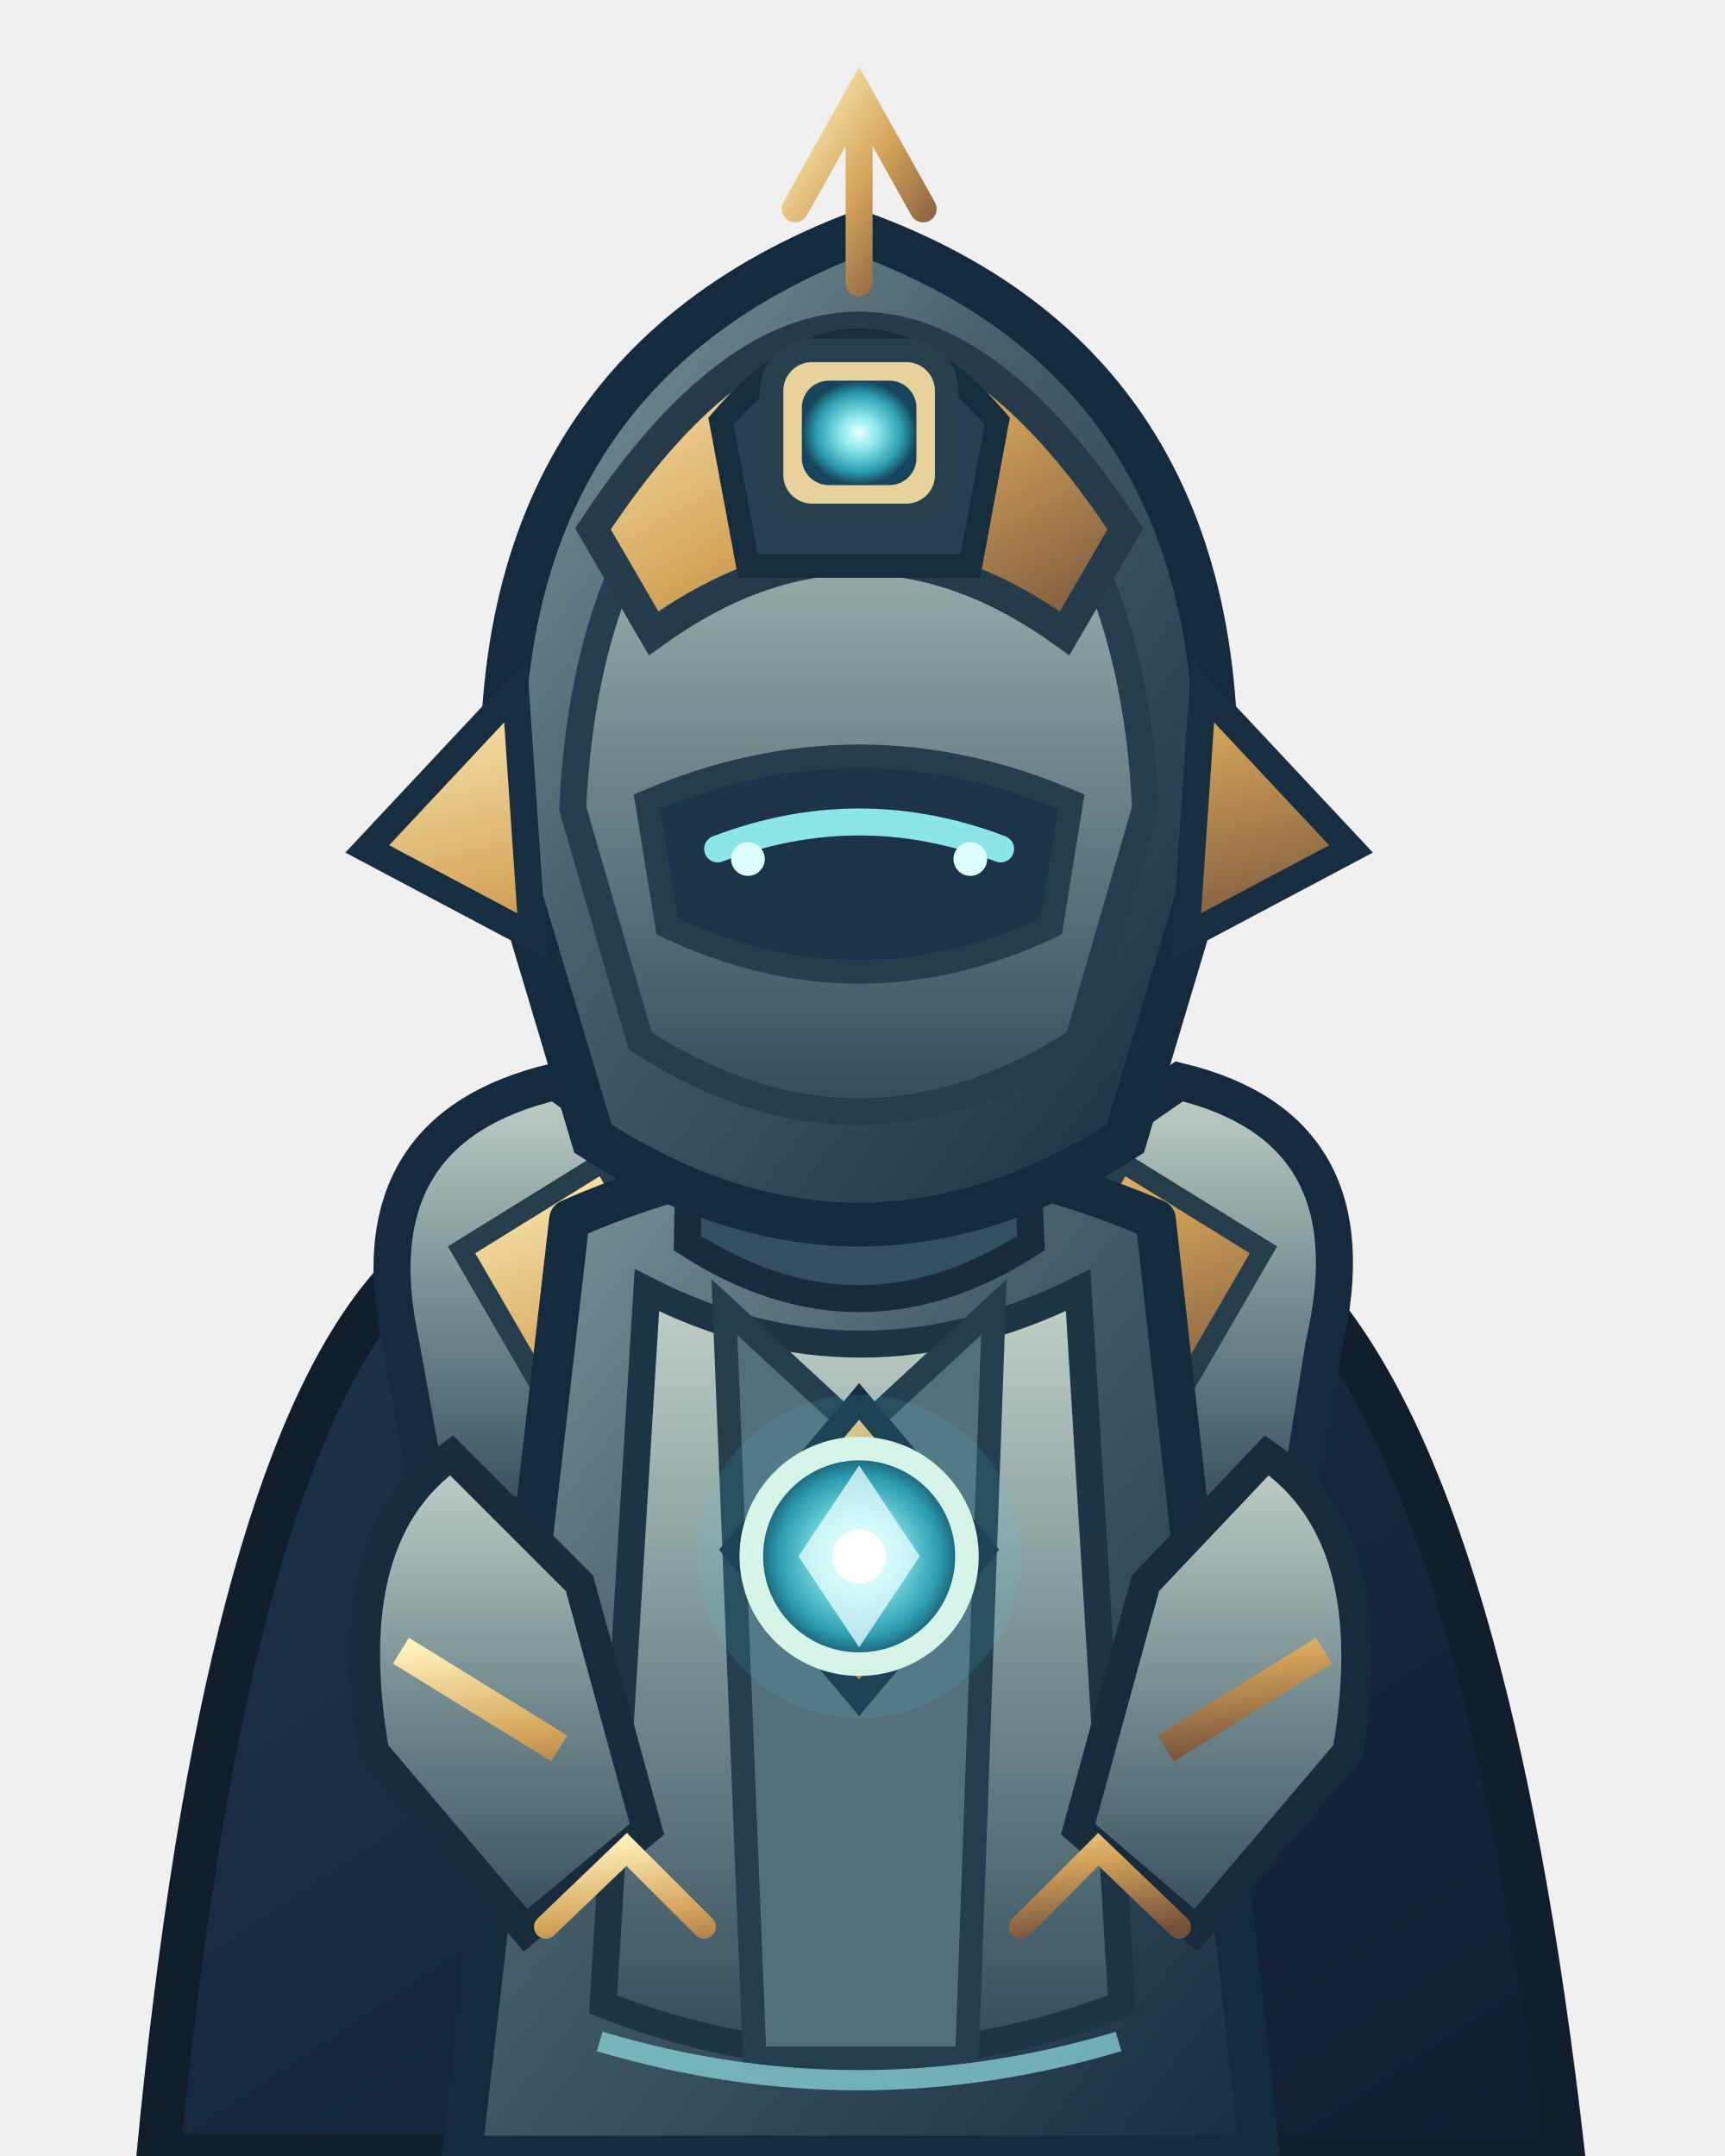
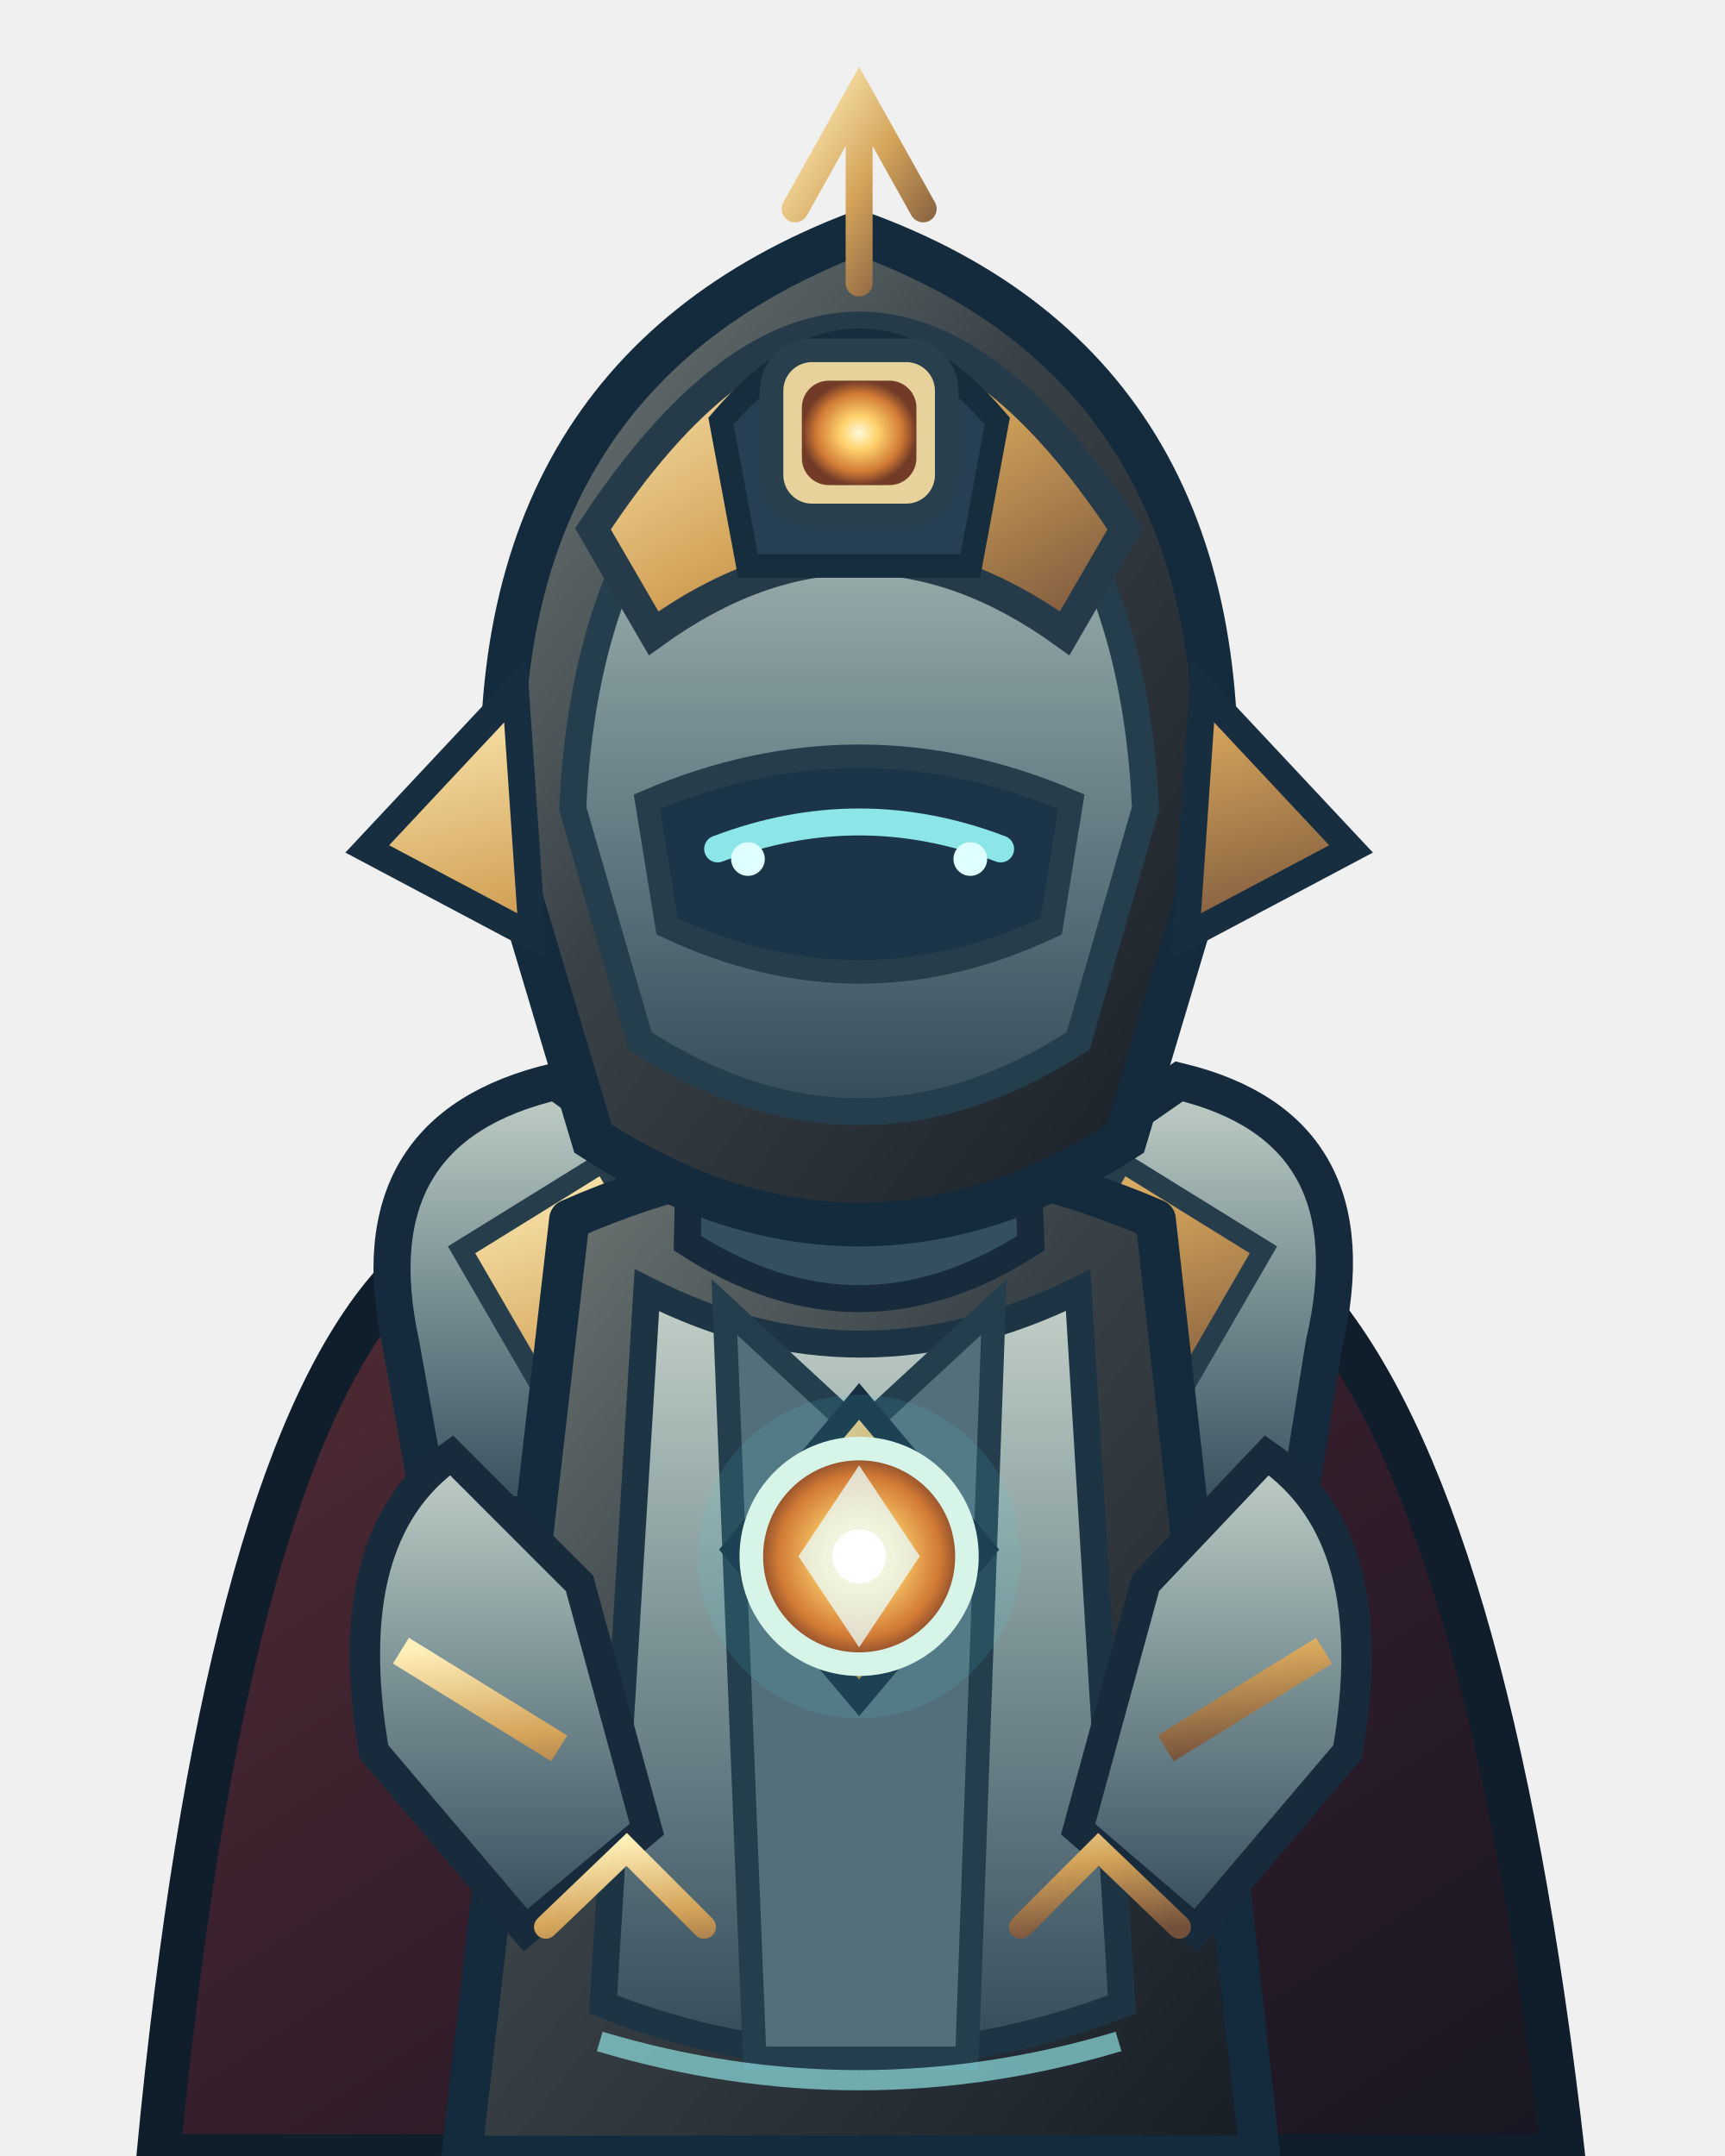
<svg xmlns="http://www.w3.org/2000/svg" width="512" height="640" viewBox="0 0 512 640">
  <defs>
    <linearGradient id="armor" x1="0" y1="0" x2="1" y2="1">
-       <stop stop-color="#839ca0" />
-       <stop offset=".42" stop-color="#435d69" />
-       <stop offset="1" stop-color="#172d40" />
+       <stop stop-color="#77807c" />
+       <stop offset=".42" stop-color="#394247" />
+       <stop offset="1" stop-color="#171d25" />
    </linearGradient>
    <linearGradient id="gold" x1="0" y1="0" x2="1" y2="1">
      <stop stop-color="#fff0ba" />
      <stop offset=".5" stop-color="#d4a45a" />
      <stop offset="1" stop-color="#73503b" />
    </linearGradient>
    <linearGradient id="steel" x1="0" y1="0" x2="0" y2="1">
      <stop stop-color="#c3d0c8" />
      <stop offset=".5" stop-color="#758d91" />
      <stop offset="1" stop-color="#344c5a" />
    </linearGradient>
    <radialGradient id="core">
-       <stop stop-color="#efffff" />
-       <stop offset=".32" stop-color="#8be9ed" />
-       <stop offset=".75" stop-color="#2c9caf" />
-       <stop offset="1" stop-color="#15445c" />
+       <stop stop-color="#fff9d9" />
+       <stop offset=".32" stop-color="#ffd36d" />
+       <stop offset=".75" stop-color="#d17a35" />
+       <stop offset="1" stop-color="#713b27" />
    </radialGradient>
    <linearGradient id="cape" x1="0" y1="0" x2="1" y2="1">
-       <stop stop-color="#1e3449" />
-       <stop offset="1" stop-color="#101d31" />
+       <stop stop-color="#542d35" />
+       <stop offset=".55" stop-color="#321d2b" />
+       <stop offset="1" stop-color="#171722" />
    </linearGradient>
  </defs>
  <path d="M115 383Q66 441 47 640H464Q442 446 389 385Q321 348 255 367Q184 349 115 383Z" fill="url(#cape)" stroke="#101d2b" stroke-width="13" />
  <path d="M120 411Q182 460 255 451Q329 459 389 409" fill="none" stroke="url(#gold)" stroke-width="10" />
  <path d="M148 440Q190 488 207 640M365 439Q322 488 305 640" fill="none" stroke="#627e89" stroke-width="8" />
  <path d="M119 399Q105 335 165 321L224 364L203 451L128 449Z" fill="url(#steel)" stroke="#152b3d" stroke-width="11" />
  <path d="M393 399Q408 335 350 321L288 364L309 451L385 449Z" fill="url(#steel)" stroke="#152b3d" stroke-width="11" />
  <path d="M137 371L179 345L203 386L166 421Z M375 371L333 345L309 386L346 421Z" fill="url(#gold)" stroke="#263e4b" stroke-width="6" />
  <path d="M169 362Q255 324 343 362L374 640H137Z" fill="url(#armor)" stroke="#132b3c" stroke-width="12" stroke-linejoin="round" />
  <path d="M192 383Q255 415 320 383L333 595Q255 625 179 595Z" fill="url(#steel)" stroke="#1c3444" stroke-width="8" />
  <path d="M215 388L255 425L295 388L287 611H224Z" fill="#536f7b" stroke="#243e4d" stroke-width="7" />
  <path d="M255 416L292 460L255 504L218 460Z" fill="url(#gold)" stroke="#172f41" stroke-width="7" />
  <circle cx="255" cy="462" r="48" fill="#4bd5df" opacity=".12" />
  <circle cx="255" cy="462" r="32" fill="url(#core)" stroke="#d7f4e9" stroke-width="7" />
  <path d="M255 435L273 462L255 489L237 462Z" fill="#e9ffff" opacity=".75" />
  <circle cx="255" cy="462" r="8" fill="white" />
  <path d="M205 320L204 369Q255 402 306 369L304 320Z" fill="#344f60" stroke="#172b3d" stroke-width="8" />
  <path d="M150 251Q139 113 255 69Q371 111 360 251L334 338Q255 389 176 338Z" fill="url(#armor)" stroke="#142b3d" stroke-width="13" />
  <path d="M170 240Q175 132 255 103Q335 132 340 240L320 309Q255 351 190 309Z" fill="url(#steel)" stroke="#243e4d" stroke-width="8" />
  <path d="M176 157Q255 37 334 157L316 188Q255 144 194 188Z" fill="url(#gold)" stroke="#263b49" stroke-width="9" />
  <path d="M214 125Q255 77 296 125L288 168H222Z" fill="#273f53" stroke="#162d3d" stroke-width="7" />
  <rect x="229" y="104" width="52" height="49" rx="12" fill="#e6d29a" stroke="#283f4d" stroke-width="7" />
  <rect x="238" y="113" width="34" height="31" rx="8" fill="url(#core)" />
  <path d="M255 84V39M236 62L255 28L274 62" fill="none" stroke="url(#gold)" stroke-width="8" stroke-linecap="round" />
  <path d="M192 238Q255 211 318 238L312 275Q255 302 198 275Z" fill="#1b3448" stroke="#263e4b" stroke-width="7" />
  <path d="M213 252Q255 236 297 252" fill="none" stroke="#8ce5e7" stroke-width="8" stroke-linecap="round" />
  <circle cx="222" cy="255" r="5" fill="#dffeff" />
  <circle cx="288" cy="255" r="5" fill="#dffeff" />
  <path d="M153 205L109 252L158 278ZM357 205L401 252L352 278Z" fill="url(#gold)" stroke="#172e40" stroke-width="8" />
  <path d="M134 432Q100 456 111 520L156 573L192 543L172 470Z" fill="url(#steel)" stroke="#172b3d" stroke-width="9" />
  <path d="M376 432Q411 456 400 520L355 573L320 543L340 470Z" fill="url(#steel)" stroke="#172b3d" stroke-width="9" />
  <path d="M119 490L166 519M393 490L346 519" stroke="url(#gold)" stroke-width="9" />
  <path d="M162 572L186 549L209 572M350 572L326 549L303 572" fill="none" stroke="url(#gold)" stroke-width="7" stroke-linecap="round" />
  <path d="M178 606Q255 629 332 606" fill="none" stroke="#8fdfe1" stroke-width="6" opacity=".7" />
</svg>
